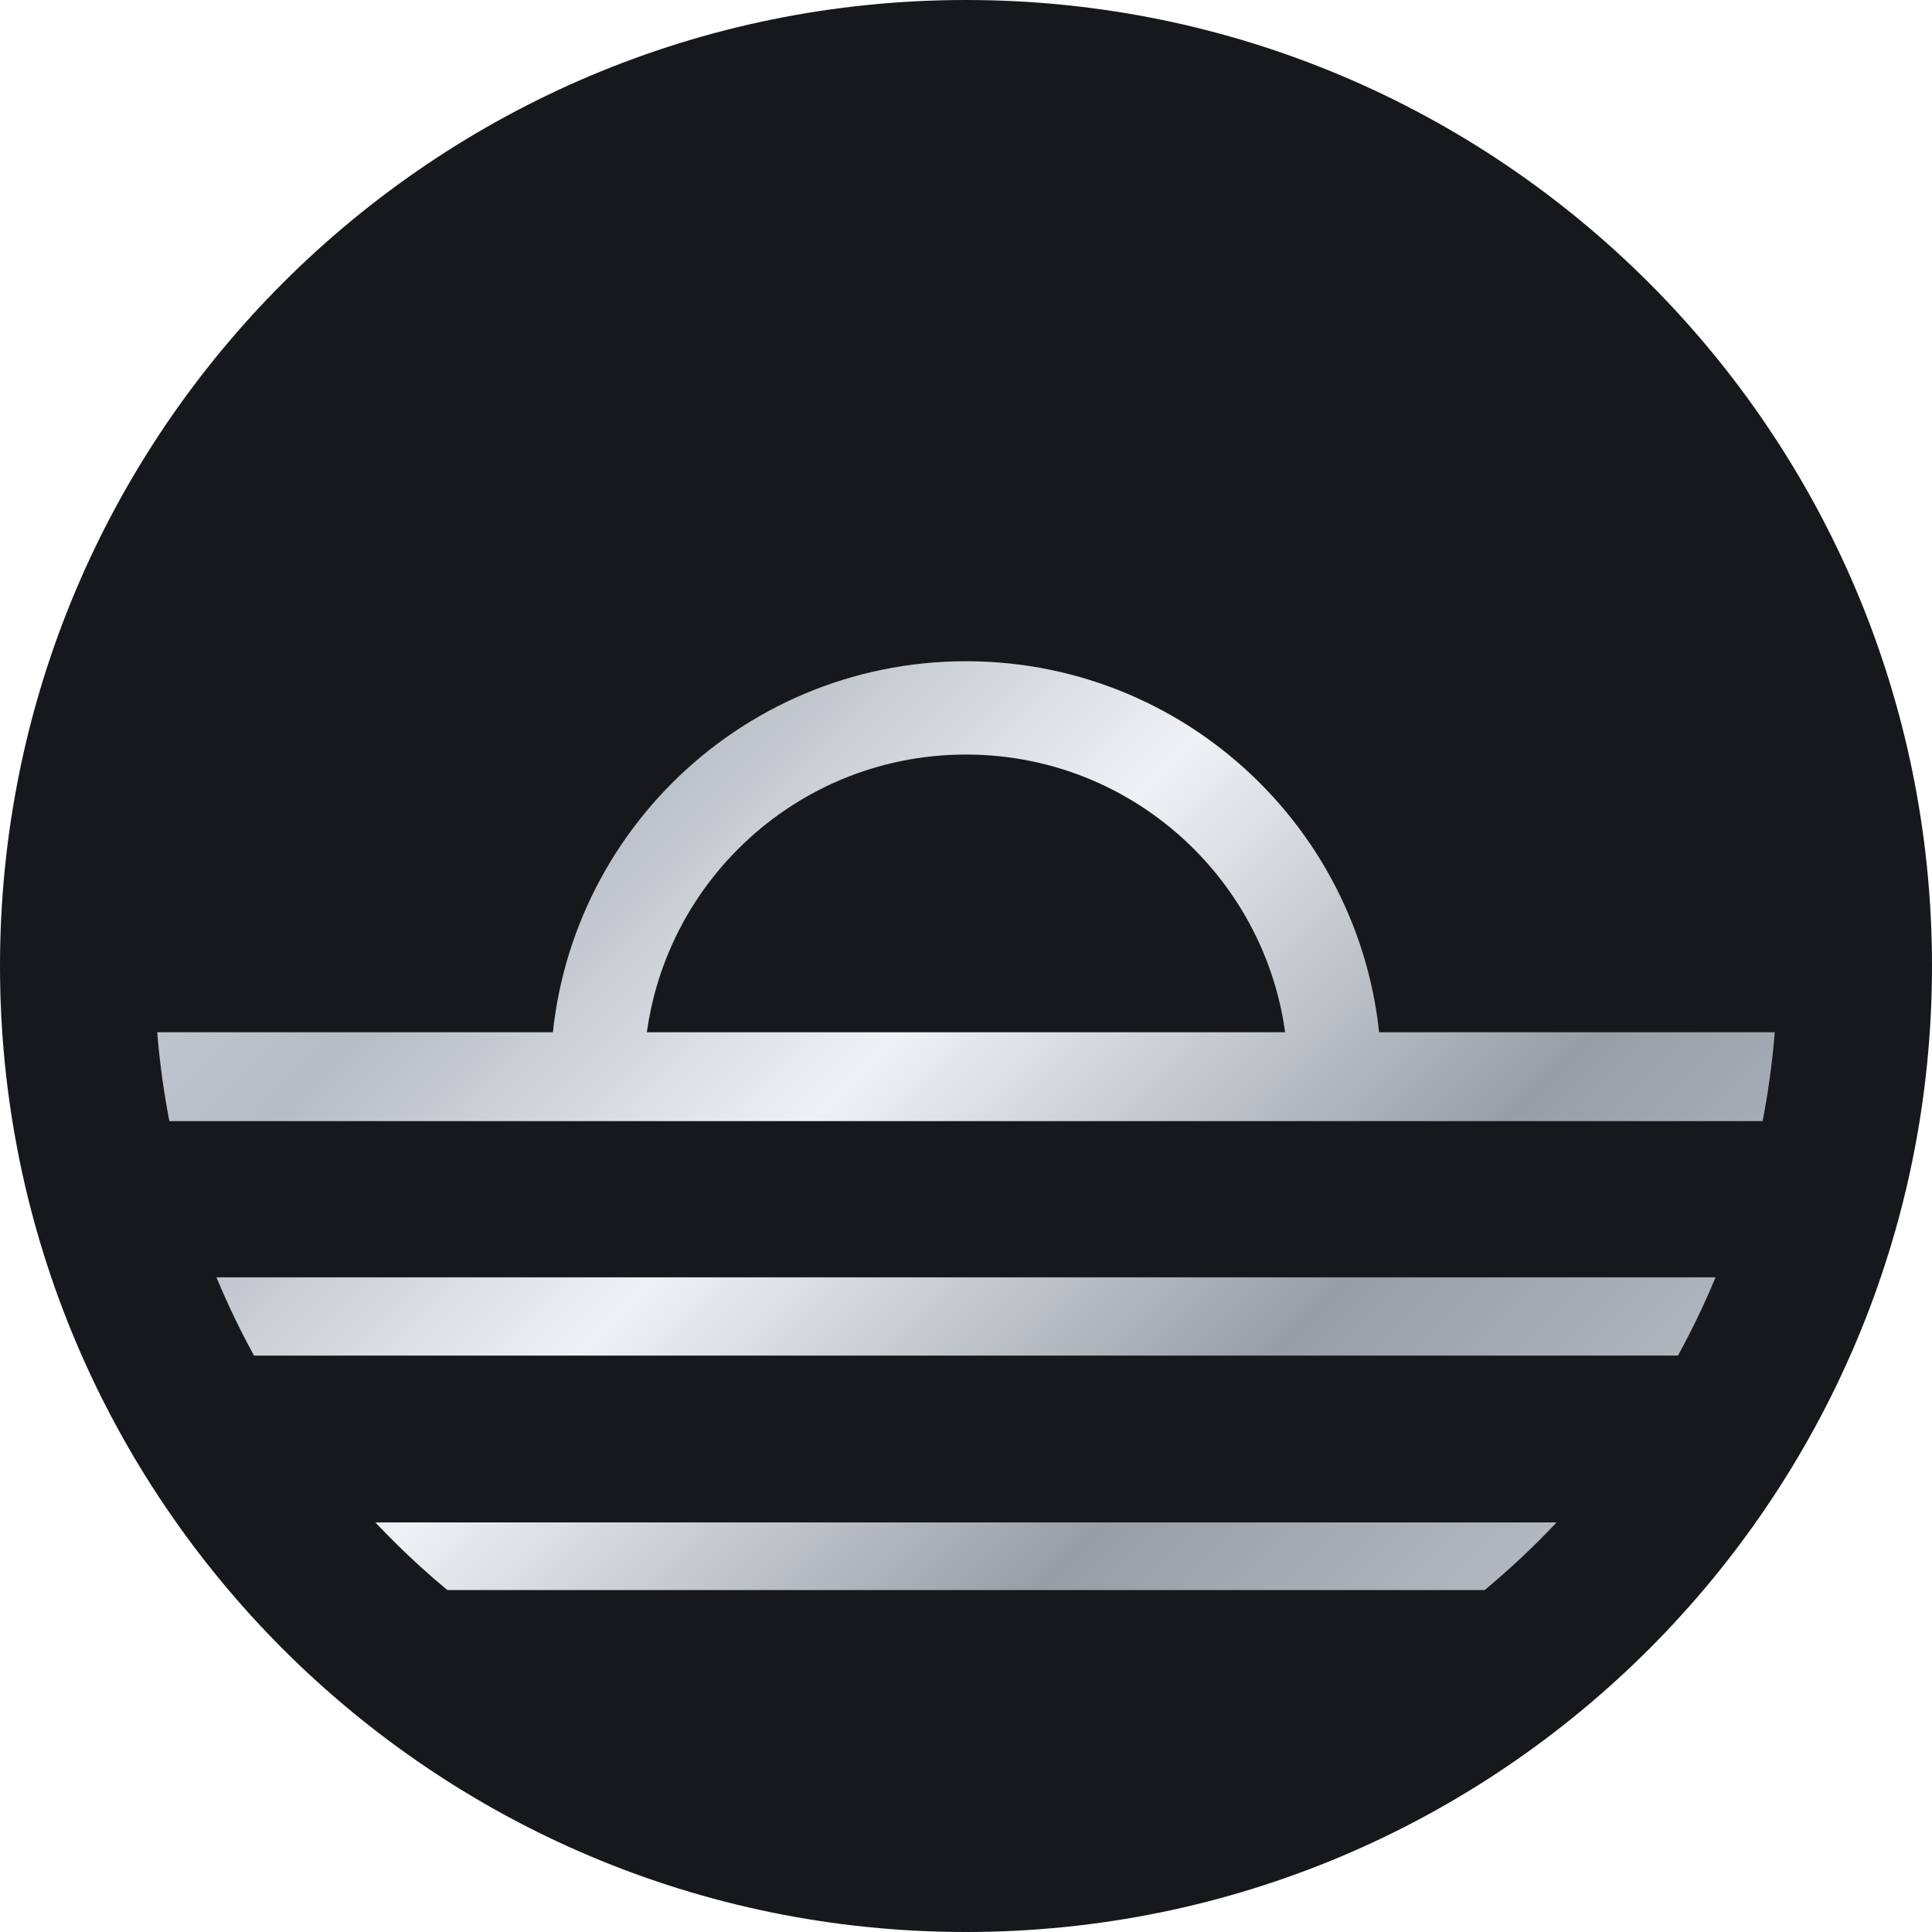
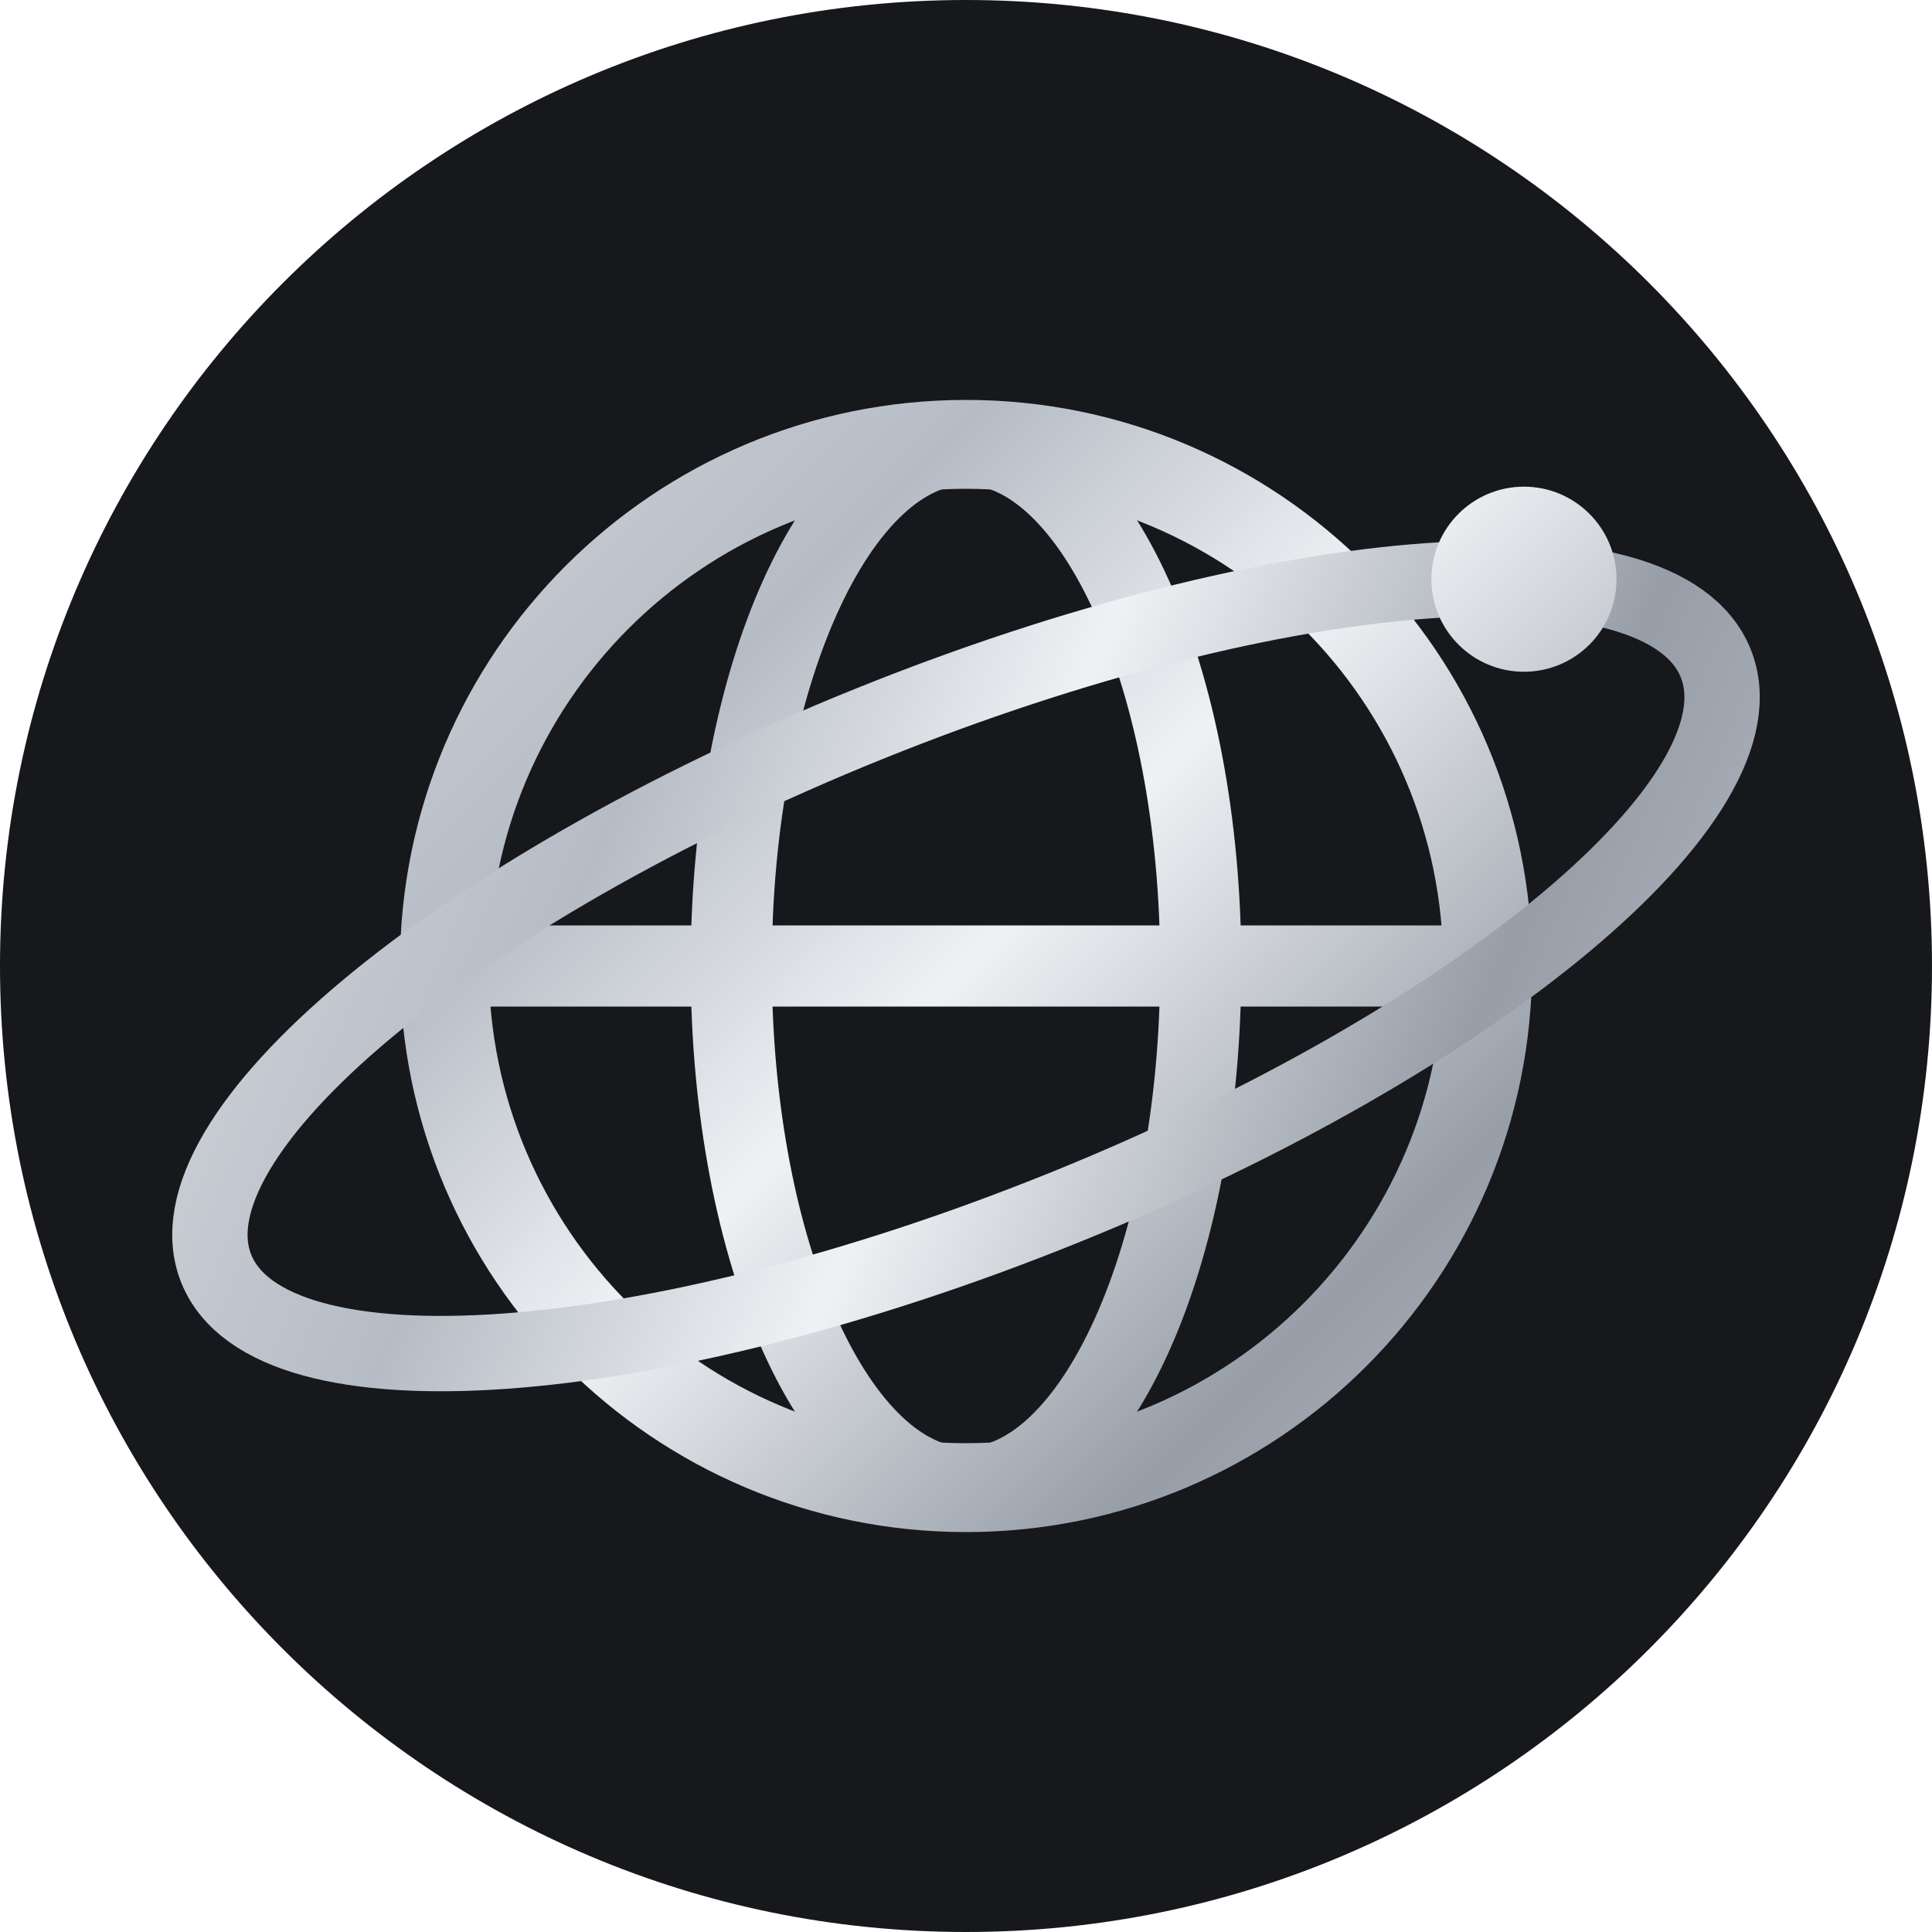
- <svg xmlns="http://www.w3.org/2000/svg" viewBox="0 0 100 100" width="100" height="100" role="img" aria-label="Digital Terra">
+ <svg xmlns="http://www.w3.org/2000/svg" viewBox="0 0 100 100" width="100" height="100" role="img" aria-label="Digital Mondo">
  <defs>
    <linearGradient id="go" gradientUnits="userSpaceOnUse" x1="0" y1="0" x2="100" y2="100">
      <stop offset="0" stop-color="#f7f8fa" />
      <stop offset=".36" stop-color="#b6bcc5" />
      <stop offset=".5" stop-color="#eff1f4" />
      <stop offset=".68" stop-color="#979ea8" />
      <stop offset="1" stop-color="#dfe2e7" />
    </linearGradient>
-     <clipPath id="co">
-       <circle cx="50" cy="50" r="42" />
-     </clipPath>
  </defs>
  <g transform="translate(0.00 0.00) scale(1)">
    <circle cx="50" cy="50" r="50" fill="#16181c" />
-     <g clip-path="url(#co)">
-       <path d="M30.91 55.73 A19.09 19.09 0 0 1 69.09 55.73" fill="none" stroke="url(#go)" stroke-width="4.83" />
-       <line x1="0" y1="55.73" x2="100" y2="55.73" stroke="url(#go)" stroke-width="4.60" />
-       <line x1="0" y1="68.14" x2="100" y2="68.14" stroke="url(#go)" stroke-width="4.05" />
-       <line x1="0" y1="80.55" x2="100" y2="80.55" stroke="url(#go)" stroke-width="3.50" />
-     </g>
+     <circle cx="50" cy="50" r="27" fill="none" stroke="url(#go)" stroke-width="4.60" />
+     <ellipse cx="50" cy="50" rx="12.15" ry="27" fill="none" stroke="url(#go)" stroke-width="4.20" />
+     <path d="M23.00 50 H77.00" stroke="url(#go)" stroke-width="4.20" />
+     <ellipse cx="50" cy="50" rx="41.85" ry="13.50" transform="rotate(-22 50 50)" fill="none" stroke="url(#go)" stroke-width="3.90" />
+     <circle cx="78.88" cy="29.98" r="4.79" fill="url(#go)" />
  </g>
</svg>
